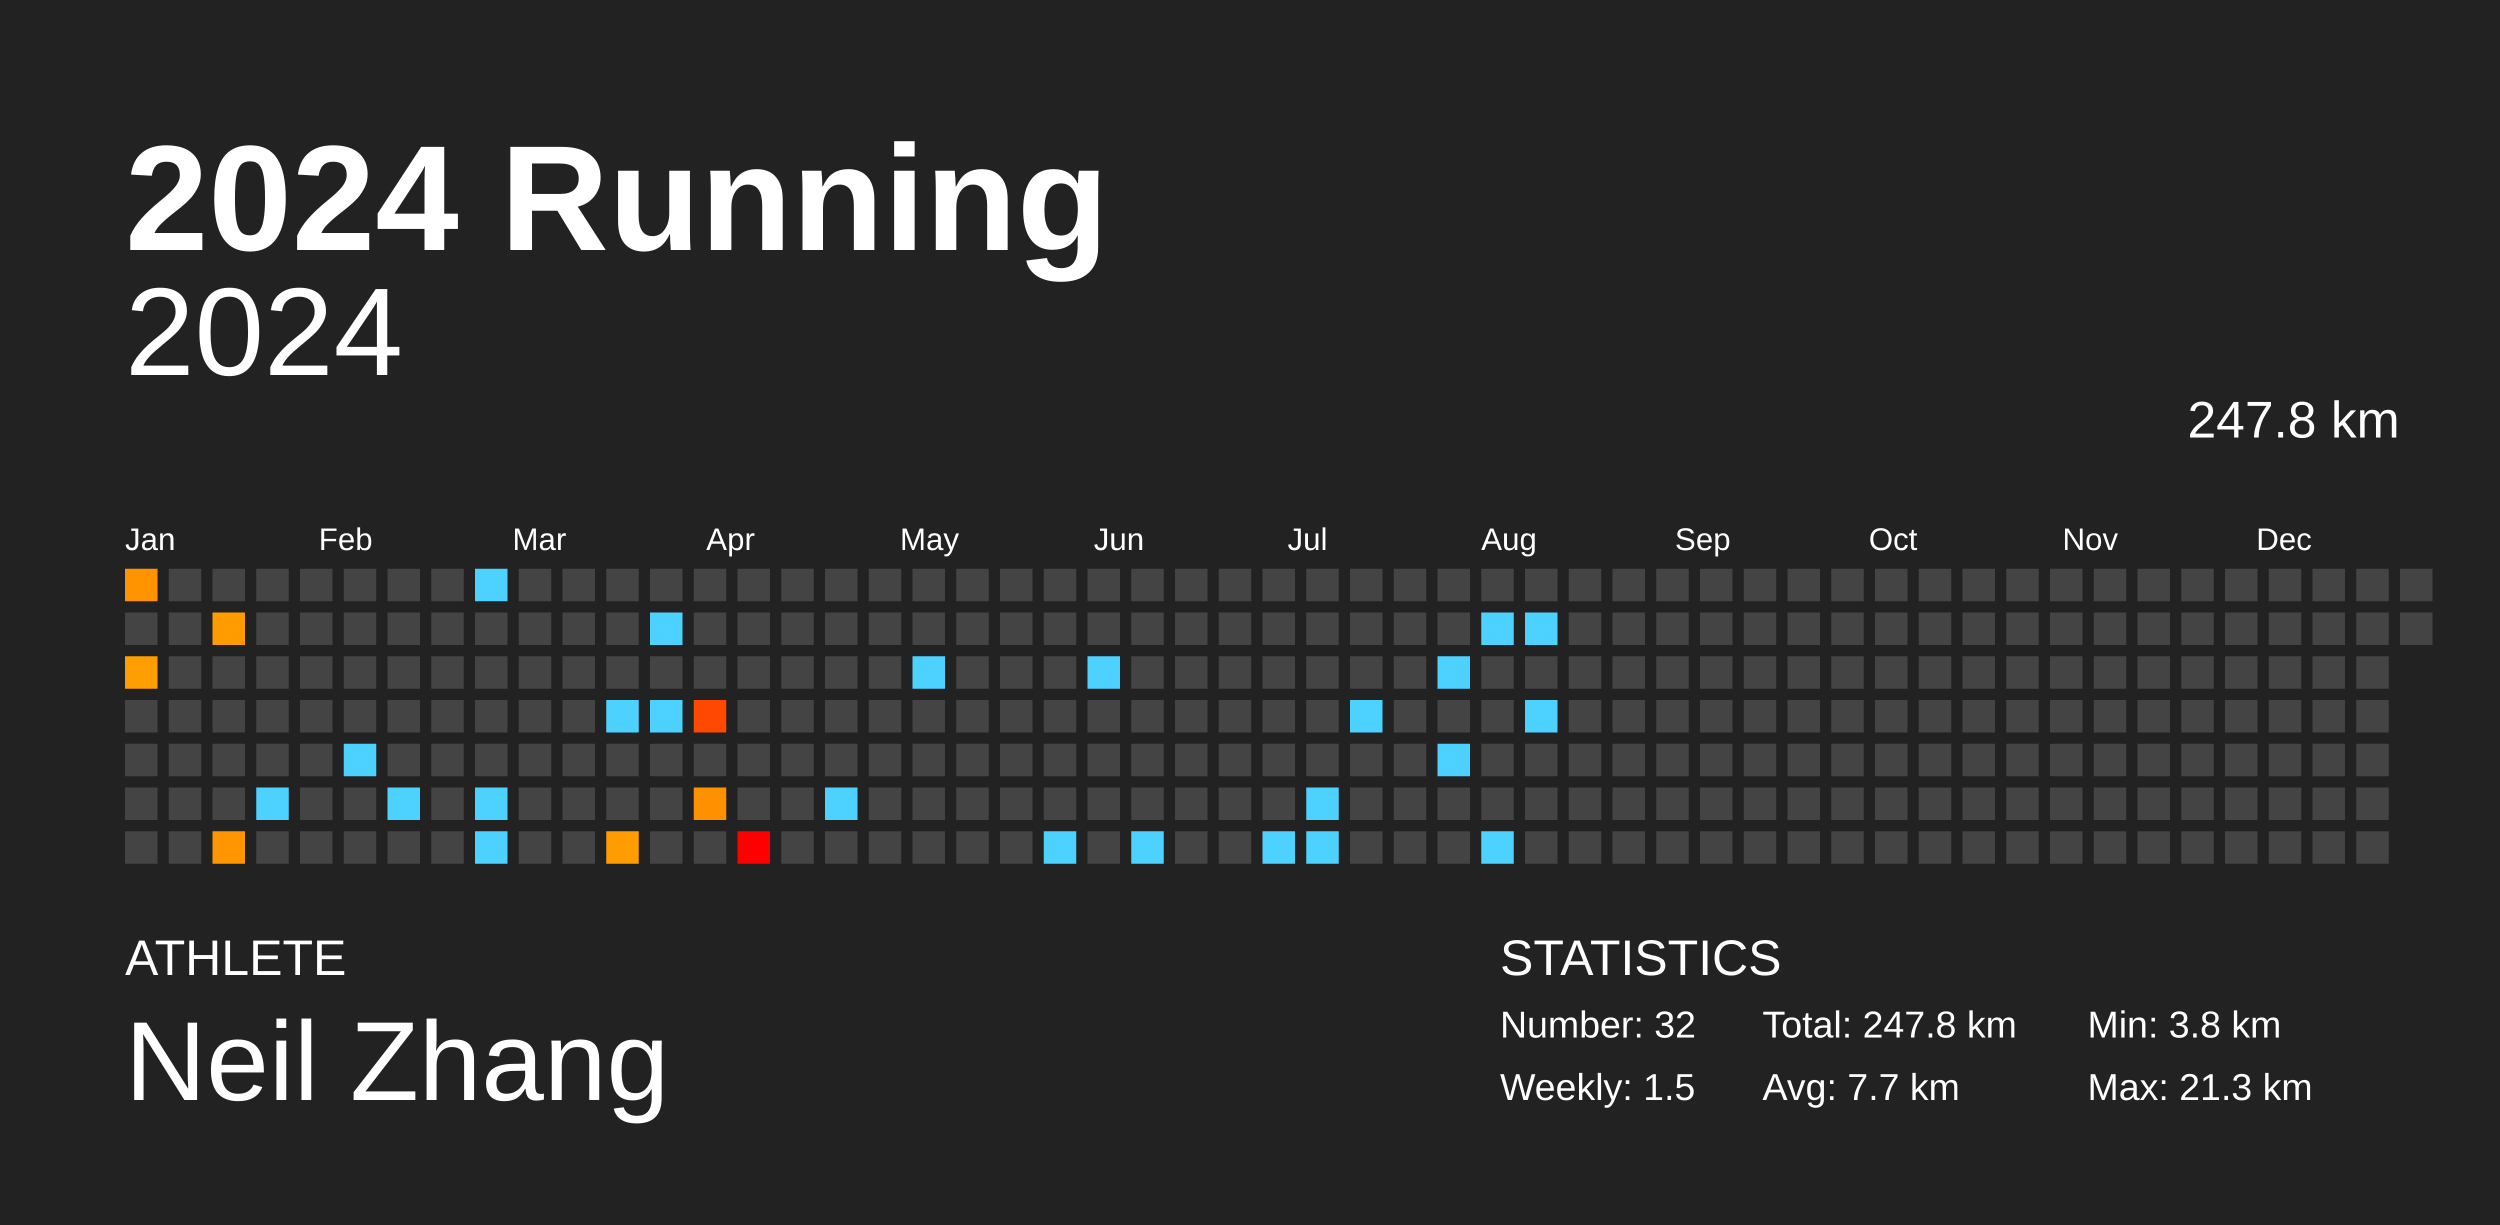
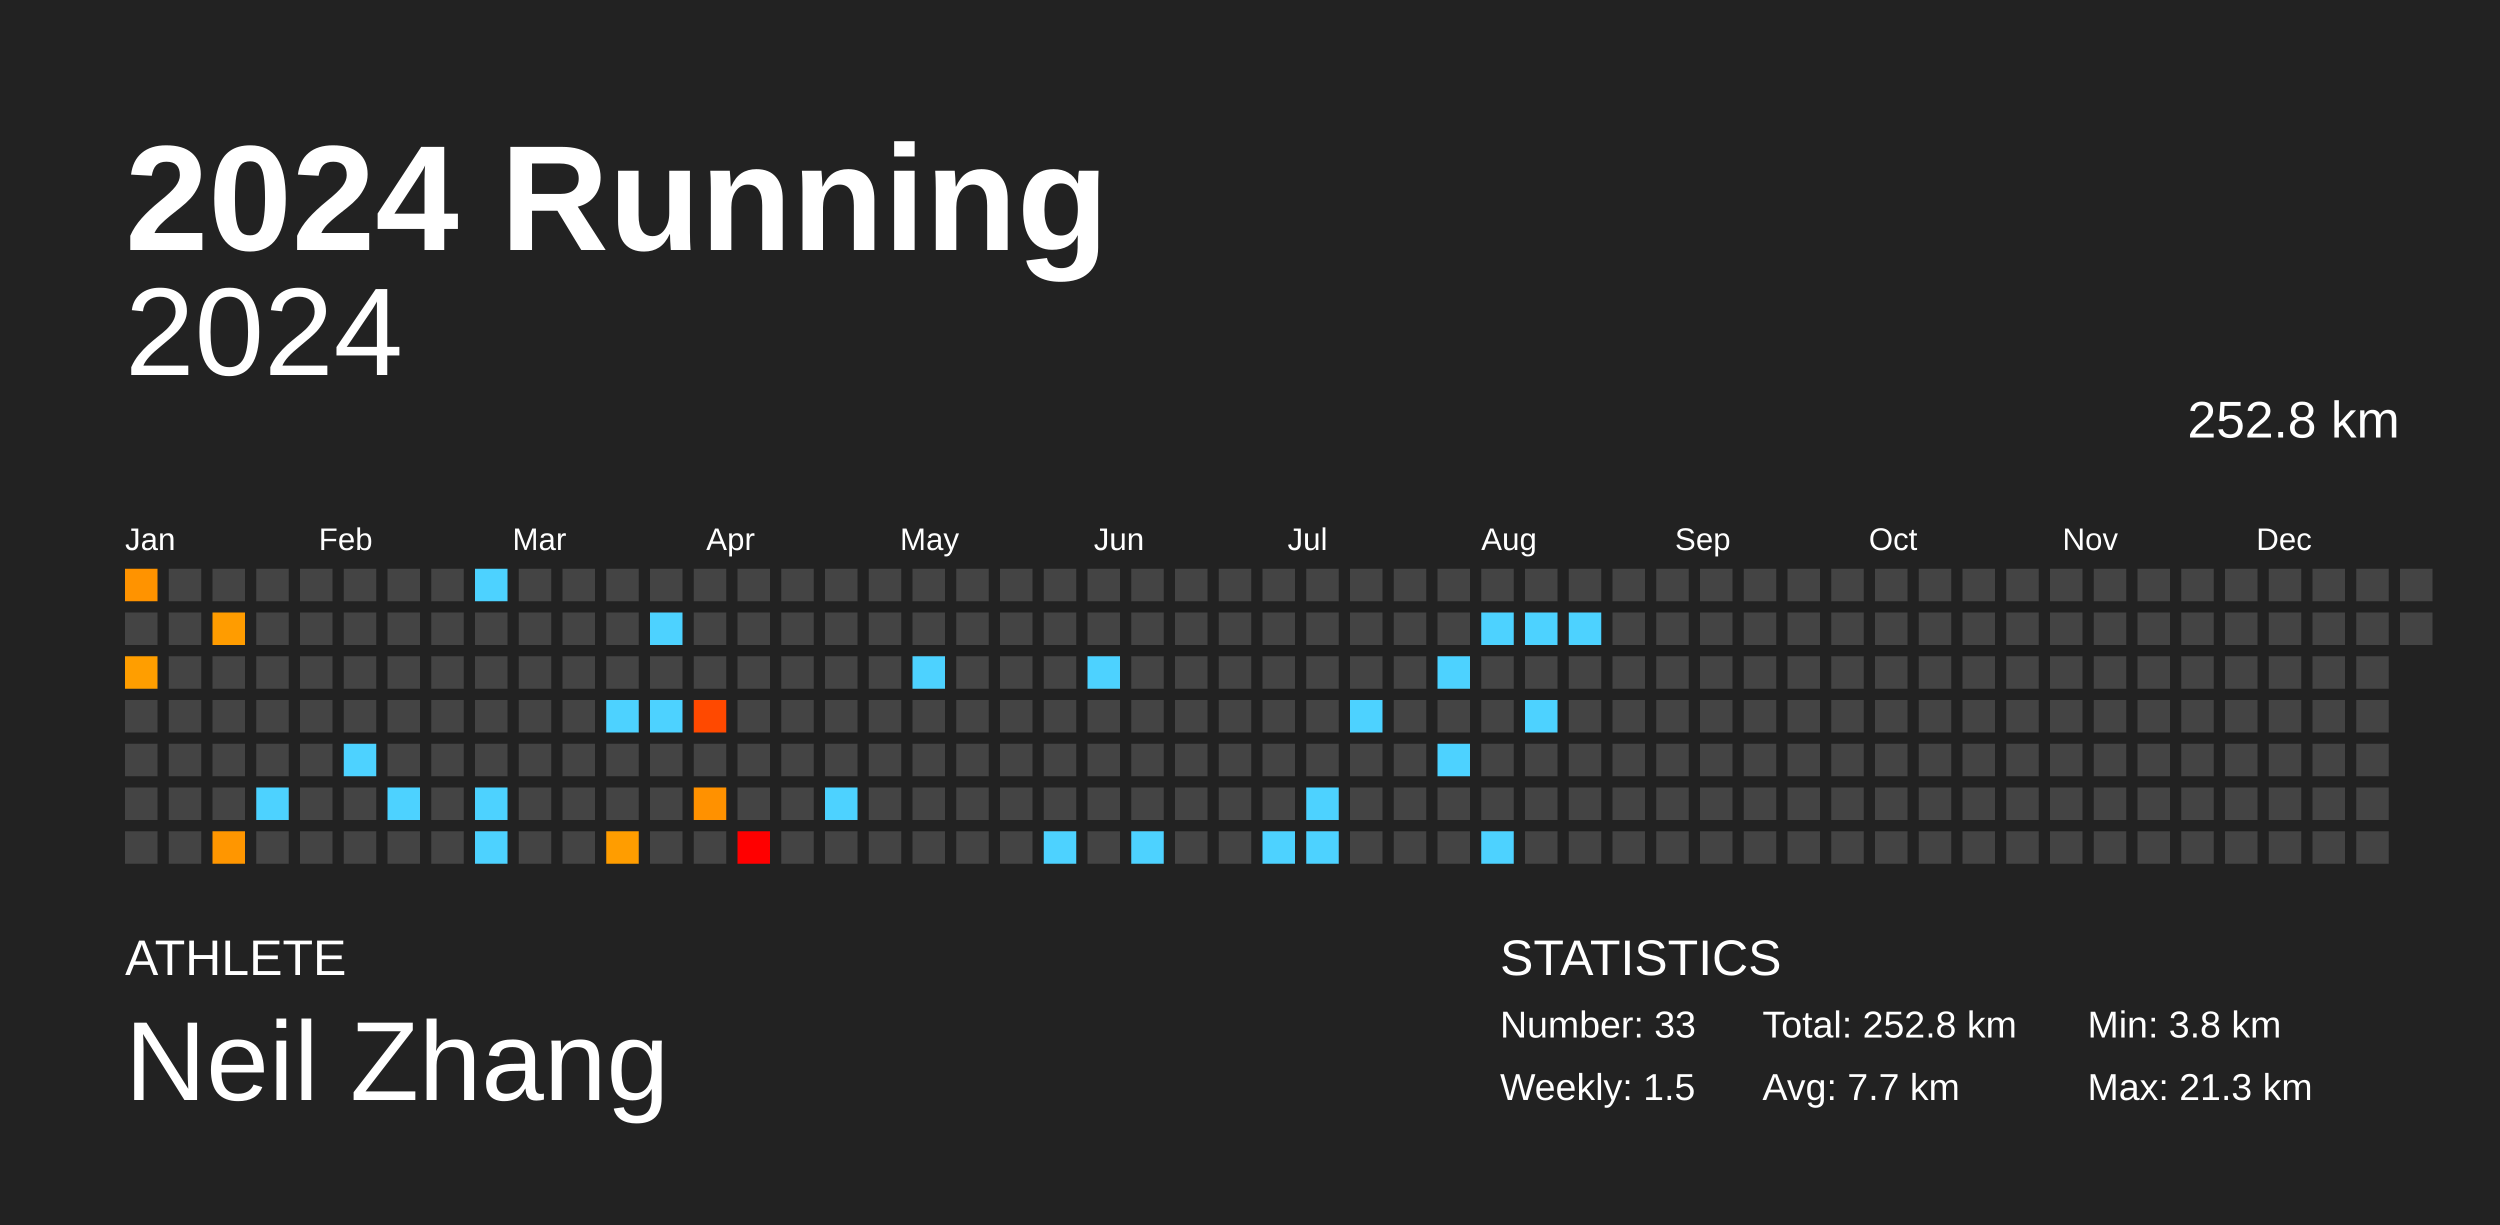
<svg xmlns="http://www.w3.org/2000/svg" baseProfile="full" height="98mm" version="1.1" viewBox="0,0,200,98" width="200mm">
  <defs />
  <rect fill="#222222" height="98" width="200" x="0" y="0" />
  <text fill="#FFFFFF" style="font-size:12px; font-family:Arial; font-weight:bold;" x="10" y="20">2024 Running</text>
  <text fill="#FFFFFF" style="font-size:4px; font-family:Arial" x="10" y="78">ATHLETE</text>
  <text fill="#FFFFFF" style="font-size:9px; font-family:Arial" x="10" y="88">Neil Zhang</text>
  <text fill="#FFFFFF" style="font-size:4px; font-family:Arial" x="120" y="78">STATISTICS</text>
-   <text fill="#FFFFFF" style="font-size:3px; font-family:Arial" x="120" y="83">Number: 32</text>
+   <text fill="#FFFFFF" style="font-size:3px; font-family:Arial" x="120" y="83">Number: 33</text>
  <text fill="#FFFFFF" style="font-size:3px; font-family:Arial" x="120" y="88">Weekly: 1.5</text>
-   <text fill="#FFFFFF" style="font-size:3px; font-family:Arial" x="141" y="83">Total: 247.8 km</text>
+   <text fill="#FFFFFF" style="font-size:3px; font-family:Arial" x="141" y="83">Total: 252.8 km</text>
  <text fill="#FFFFFF" style="font-size:3px; font-family:Arial" x="141" y="88">Avg: 7.7 km</text>
  <text fill="#FFFFFF" style="font-size:3px; font-family:Arial" x="167" y="83">Min: 3.8 km</text>
  <text fill="#FFFFFF" style="font-size:3px; font-family:Arial" x="167" y="88">Max: 21.3 km</text>
  <text alignment-baseline="hanging" fill="#FFFFFF" style="font-size:10.0px; font-family:Arial;" x="10" y="30">2024</text>
-   <text alignment-baseline="hanging" fill="#FFFFFF" style="font-size:4.125px; font-family:Arial;" x="175" y="35">247.8 km</text>
+   <text alignment-baseline="hanging" fill="#FFFFFF" style="font-size:4.125px; font-family:Arial;" x="175" y="35">252.8 km</text>
  <text fill="#FFFFFF" style="font-size:2.5px; font-family:Arial" x="10.0" y="44">Jan</text>
  <text fill="#FFFFFF" style="font-size:2.5px; font-family:Arial" x="25.5" y="44">Feb</text>
  <text fill="#FFFFFF" style="font-size:2.5px; font-family:Arial" x="41.0" y="44">Mar</text>
  <text fill="#FFFFFF" style="font-size:2.5px; font-family:Arial" x="56.5" y="44">Apr</text>
  <text fill="#FFFFFF" style="font-size:2.5px; font-family:Arial" x="72.0" y="44">May</text>
  <text fill="#FFFFFF" style="font-size:2.5px; font-family:Arial" x="87.5" y="44">Jun</text>
  <text fill="#FFFFFF" style="font-size:2.5px; font-family:Arial" x="103.0" y="44">Jul</text>
  <text fill="#FFFFFF" style="font-size:2.5px; font-family:Arial" x="118.5" y="44">Aug</text>
  <text fill="#FFFFFF" style="font-size:2.5px; font-family:Arial" x="134.0" y="44">Sep</text>
  <text fill="#FFFFFF" style="font-size:2.5px; font-family:Arial" x="149.5" y="44">Oct</text>
  <text fill="#FFFFFF" style="font-size:2.5px; font-family:Arial" x="165.0" y="44">Nov</text>
  <text fill="#FFFFFF" style="font-size:2.5px; font-family:Arial" x="180.5" y="44">Dec</text>
  <rect fill="#ff9300" height="2.6" width="2.6" x="10.0" y="45.5" />
  <rect fill="#444444" height="2.6" width="2.6" x="10.0" y="49.0" />
  <rect fill="#ff9e00" height="2.6" width="2.6" x="10.0" y="52.5" />
  <rect fill="#444444" height="2.6" width="2.6" x="10.0" y="56.0" />
  <rect fill="#444444" height="2.6" width="2.6" x="10.0" y="59.5" />
  <rect fill="#444444" height="2.6" width="2.6" x="10.0" y="63.0" />
  <rect fill="#444444" height="2.6" width="2.6" x="10.0" y="66.5" />
  <rect fill="#444444" height="2.6" width="2.6" x="13.5" y="45.5" />
  <rect fill="#444444" height="2.6" width="2.6" x="13.5" y="49.0" />
  <rect fill="#444444" height="2.6" width="2.6" x="13.5" y="52.5" />
  <rect fill="#444444" height="2.6" width="2.6" x="13.5" y="56.0" />
  <rect fill="#444444" height="2.6" width="2.6" x="13.5" y="59.5" />
  <rect fill="#444444" height="2.6" width="2.6" x="13.5" y="63.0" />
  <rect fill="#444444" height="2.6" width="2.6" x="13.5" y="66.5" />
  <rect fill="#444444" height="2.6" width="2.6" x="17.0" y="45.5" />
  <rect fill="#ff9c00" height="2.6" width="2.6" x="17.0" y="49.0" />
  <rect fill="#444444" height="2.6" width="2.6" x="17.0" y="52.5" />
  <rect fill="#444444" height="2.6" width="2.6" x="17.0" y="56.0" />
  <rect fill="#444444" height="2.6" width="2.6" x="17.0" y="59.5" />
  <rect fill="#444444" height="2.6" width="2.6" x="17.0" y="63.0" />
  <rect fill="#ff9600" height="2.6" width="2.6" x="17.0" y="66.5" />
  <rect fill="#444444" height="2.6" width="2.6" x="20.5" y="45.5" />
  <rect fill="#444444" height="2.6" width="2.6" x="20.5" y="49.0" />
  <rect fill="#444444" height="2.6" width="2.6" x="20.5" y="52.5" />
  <rect fill="#444444" height="2.6" width="2.6" x="20.5" y="56.0" />
  <rect fill="#444444" height="2.6" width="2.6" x="20.5" y="59.5" />
  <rect fill="#4dd2ff" height="2.6" width="2.6" x="20.5" y="63.0" />
  <rect fill="#444444" height="2.6" width="2.6" x="20.5" y="66.5" />
  <rect fill="#444444" height="2.6" width="2.6" x="24.0" y="45.5" />
  <rect fill="#444444" height="2.6" width="2.6" x="24.0" y="49.0" />
  <rect fill="#444444" height="2.6" width="2.6" x="24.0" y="52.5" />
  <rect fill="#444444" height="2.6" width="2.6" x="24.0" y="56.0" />
  <rect fill="#444444" height="2.6" width="2.6" x="24.0" y="59.5" />
  <rect fill="#444444" height="2.6" width="2.6" x="24.0" y="63.0" />
  <rect fill="#444444" height="2.6" width="2.6" x="24.0" y="66.5" />
  <rect fill="#444444" height="2.6" width="2.6" x="27.5" y="45.5" />
  <rect fill="#444444" height="2.6" width="2.6" x="27.5" y="49.0" />
  <rect fill="#444444" height="2.6" width="2.6" x="27.5" y="52.5" />
  <rect fill="#444444" height="2.6" width="2.6" x="27.5" y="56.0" />
  <rect fill="#4dd2ff" height="2.6" width="2.6" x="27.5" y="59.5" />
  <rect fill="#444444" height="2.6" width="2.6" x="27.5" y="63.0" />
  <rect fill="#444444" height="2.6" width="2.6" x="27.5" y="66.5" />
  <rect fill="#444444" height="2.6" width="2.6" x="31.0" y="45.5" />
  <rect fill="#444444" height="2.6" width="2.6" x="31.0" y="49.0" />
  <rect fill="#444444" height="2.6" width="2.6" x="31.0" y="52.5" />
  <rect fill="#444444" height="2.6" width="2.6" x="31.0" y="56.0" />
  <rect fill="#444444" height="2.6" width="2.6" x="31.0" y="59.5" />
  <rect fill="#4dd2ff" height="2.6" width="2.6" x="31.0" y="63.0" />
  <rect fill="#444444" height="2.6" width="2.6" x="31.0" y="66.5" />
  <rect fill="#444444" height="2.6" width="2.6" x="34.5" y="45.5" />
  <rect fill="#444444" height="2.6" width="2.6" x="34.5" y="49.0" />
  <rect fill="#444444" height="2.6" width="2.6" x="34.5" y="52.5" />
  <rect fill="#444444" height="2.6" width="2.6" x="34.5" y="56.0" />
  <rect fill="#444444" height="2.6" width="2.6" x="34.5" y="59.5" />
  <rect fill="#444444" height="2.6" width="2.6" x="34.5" y="63.0" />
  <rect fill="#444444" height="2.6" width="2.6" x="34.5" y="66.5" />
  <rect fill="#4dd2ff" height="2.6" width="2.6" x="38.0" y="45.5" />
  <rect fill="#444444" height="2.6" width="2.6" x="38.0" y="49.0" />
  <rect fill="#444444" height="2.6" width="2.6" x="38.0" y="52.5" />
  <rect fill="#444444" height="2.6" width="2.6" x="38.0" y="56.0" />
  <rect fill="#444444" height="2.6" width="2.6" x="38.0" y="59.5" />
  <rect fill="#4dd2ff" height="2.6" width="2.6" x="38.0" y="63.0" />
  <rect fill="#4dd2ff" height="2.6" width="2.6" x="38.0" y="66.5" />
  <rect fill="#444444" height="2.6" width="2.6" x="41.5" y="45.5" />
  <rect fill="#444444" height="2.6" width="2.6" x="41.5" y="49.0" />
  <rect fill="#444444" height="2.6" width="2.6" x="41.5" y="52.5" />
  <rect fill="#444444" height="2.6" width="2.6" x="41.5" y="56.0" />
  <rect fill="#444444" height="2.6" width="2.6" x="41.5" y="59.5" />
  <rect fill="#444444" height="2.6" width="2.6" x="41.5" y="63.0" />
  <rect fill="#444444" height="2.6" width="2.6" x="41.5" y="66.5" />
  <rect fill="#444444" height="2.6" width="2.6" x="45.0" y="45.5" />
  <rect fill="#444444" height="2.6" width="2.6" x="45.0" y="49.0" />
  <rect fill="#444444" height="2.6" width="2.6" x="45.0" y="52.5" />
  <rect fill="#444444" height="2.6" width="2.6" x="45.0" y="56.0" />
  <rect fill="#444444" height="2.6" width="2.6" x="45.0" y="59.5" />
  <rect fill="#444444" height="2.6" width="2.6" x="45.0" y="63.0" />
  <rect fill="#444444" height="2.6" width="2.6" x="45.0" y="66.5" />
  <rect fill="#444444" height="2.6" width="2.6" x="48.5" y="45.5" />
  <rect fill="#444444" height="2.6" width="2.6" x="48.5" y="49.0" />
  <rect fill="#444444" height="2.6" width="2.6" x="48.5" y="52.5" />
  <rect fill="#4dd2ff" height="2.6" width="2.6" x="48.5" y="56.0" />
  <rect fill="#444444" height="2.6" width="2.6" x="48.5" y="59.5" />
  <rect fill="#444444" height="2.6" width="2.6" x="48.5" y="63.0" />
  <rect fill="#ff9d00" height="2.6" width="2.6" x="48.5" y="66.5" />
  <rect fill="#444444" height="2.6" width="2.6" x="52.0" y="45.5" />
  <rect fill="#4dd2ff" height="2.6" width="2.6" x="52.0" y="49.0" />
  <rect fill="#444444" height="2.6" width="2.6" x="52.0" y="52.5" />
  <rect fill="#4dd2ff" height="2.6" width="2.6" x="52.0" y="56.0" />
  <rect fill="#444444" height="2.6" width="2.6" x="52.0" y="59.5" />
  <rect fill="#444444" height="2.6" width="2.6" x="52.0" y="63.0" />
  <rect fill="#444444" height="2.6" width="2.6" x="52.0" y="66.5" />
  <rect fill="#444444" height="2.6" width="2.6" x="55.5" y="45.5" />
  <rect fill="#444444" height="2.6" width="2.6" x="55.5" y="49.0" />
  <rect fill="#444444" height="2.6" width="2.6" x="55.5" y="52.5" />
  <rect fill="#ff4900" height="2.6" width="2.6" x="55.5" y="56.0" />
  <rect fill="#444444" height="2.6" width="2.6" x="55.5" y="59.5" />
  <rect fill="#ff9100" height="2.6" width="2.6" x="55.5" y="63.0" />
  <rect fill="#444444" height="2.6" width="2.6" x="55.5" y="66.5" />
  <rect fill="#444444" height="2.6" width="2.6" x="59.0" y="45.5" />
  <rect fill="#444444" height="2.6" width="2.6" x="59.0" y="49.0" />
  <rect fill="#444444" height="2.6" width="2.6" x="59.0" y="52.5" />
  <rect fill="#444444" height="2.6" width="2.6" x="59.0" y="56.0" />
  <rect fill="#444444" height="2.6" width="2.6" x="59.0" y="59.5" />
  <rect fill="#444444" height="2.6" width="2.6" x="59.0" y="63.0" />
  <rect fill="red" height="2.6" width="2.6" x="59.0" y="66.5" />
  <rect fill="#444444" height="2.6" width="2.6" x="62.5" y="45.5" />
  <rect fill="#444444" height="2.6" width="2.6" x="62.5" y="49.0" />
  <rect fill="#444444" height="2.6" width="2.6" x="62.5" y="52.5" />
  <rect fill="#444444" height="2.6" width="2.6" x="62.5" y="56.0" />
  <rect fill="#444444" height="2.6" width="2.6" x="62.5" y="59.5" />
  <rect fill="#444444" height="2.6" width="2.6" x="62.5" y="63.0" />
  <rect fill="#444444" height="2.6" width="2.6" x="62.5" y="66.5" />
  <rect fill="#444444" height="2.6" width="2.6" x="66.0" y="45.5" />
  <rect fill="#444444" height="2.6" width="2.6" x="66.0" y="49.0" />
  <rect fill="#444444" height="2.6" width="2.6" x="66.0" y="52.5" />
  <rect fill="#444444" height="2.6" width="2.6" x="66.0" y="56.0" />
  <rect fill="#444444" height="2.6" width="2.6" x="66.0" y="59.5" />
  <rect fill="#4dd2ff" height="2.6" width="2.6" x="66.0" y="63.0" />
  <rect fill="#444444" height="2.6" width="2.6" x="66.0" y="66.5" />
  <rect fill="#444444" height="2.6" width="2.6" x="69.5" y="45.5" />
  <rect fill="#444444" height="2.6" width="2.6" x="69.5" y="49.0" />
  <rect fill="#444444" height="2.6" width="2.6" x="69.5" y="52.5" />
  <rect fill="#444444" height="2.6" width="2.6" x="69.5" y="56.0" />
  <rect fill="#444444" height="2.6" width="2.6" x="69.5" y="59.5" />
  <rect fill="#444444" height="2.6" width="2.6" x="69.5" y="63.0" />
  <rect fill="#444444" height="2.6" width="2.6" x="69.5" y="66.5" />
  <rect fill="#444444" height="2.6" width="2.6" x="73.0" y="45.5" />
  <rect fill="#444444" height="2.6" width="2.6" x="73.0" y="49.0" />
  <rect fill="#4dd2ff" height="2.6" width="2.6" x="73.0" y="52.5" />
  <rect fill="#444444" height="2.6" width="2.6" x="73.0" y="56.0" />
  <rect fill="#444444" height="2.6" width="2.6" x="73.0" y="59.5" />
  <rect fill="#444444" height="2.6" width="2.6" x="73.0" y="63.0" />
  <rect fill="#444444" height="2.6" width="2.6" x="73.0" y="66.5" />
  <rect fill="#444444" height="2.6" width="2.6" x="76.5" y="45.5" />
  <rect fill="#444444" height="2.6" width="2.6" x="76.5" y="49.0" />
  <rect fill="#444444" height="2.6" width="2.6" x="76.5" y="52.5" />
  <rect fill="#444444" height="2.6" width="2.6" x="76.5" y="56.0" />
  <rect fill="#444444" height="2.6" width="2.6" x="76.5" y="59.5" />
  <rect fill="#444444" height="2.6" width="2.6" x="76.5" y="63.0" />
  <rect fill="#444444" height="2.6" width="2.6" x="76.5" y="66.5" />
  <rect fill="#444444" height="2.6" width="2.6" x="80.0" y="45.5" />
  <rect fill="#444444" height="2.6" width="2.6" x="80.0" y="49.0" />
  <rect fill="#444444" height="2.6" width="2.6" x="80.0" y="52.5" />
  <rect fill="#444444" height="2.6" width="2.6" x="80.0" y="56.0" />
  <rect fill="#444444" height="2.6" width="2.6" x="80.0" y="59.5" />
  <rect fill="#444444" height="2.6" width="2.6" x="80.0" y="63.0" />
  <rect fill="#444444" height="2.6" width="2.6" x="80.0" y="66.5" />
  <rect fill="#444444" height="2.6" width="2.6" x="83.5" y="45.5" />
  <rect fill="#444444" height="2.6" width="2.6" x="83.5" y="49.0" />
  <rect fill="#444444" height="2.6" width="2.6" x="83.5" y="52.5" />
  <rect fill="#444444" height="2.6" width="2.6" x="83.5" y="56.0" />
  <rect fill="#444444" height="2.6" width="2.6" x="83.5" y="59.5" />
  <rect fill="#444444" height="2.6" width="2.6" x="83.5" y="63.0" />
  <rect fill="#4dd2ff" height="2.6" width="2.6" x="83.5" y="66.5" />
  <rect fill="#444444" height="2.6" width="2.6" x="87.0" y="45.5" />
  <rect fill="#444444" height="2.6" width="2.6" x="87.0" y="49.0" />
  <rect fill="#4dd2ff" height="2.6" width="2.6" x="87.0" y="52.5" />
  <rect fill="#444444" height="2.6" width="2.6" x="87.0" y="56.0" />
  <rect fill="#444444" height="2.6" width="2.6" x="87.0" y="59.5" />
  <rect fill="#444444" height="2.6" width="2.6" x="87.0" y="63.0" />
  <rect fill="#444444" height="2.6" width="2.6" x="87.0" y="66.5" />
  <rect fill="#444444" height="2.6" width="2.6" x="90.5" y="45.5" />
  <rect fill="#444444" height="2.6" width="2.6" x="90.5" y="49.0" />
  <rect fill="#444444" height="2.6" width="2.6" x="90.5" y="52.5" />
  <rect fill="#444444" height="2.6" width="2.6" x="90.5" y="56.0" />
  <rect fill="#444444" height="2.6" width="2.6" x="90.5" y="59.5" />
  <rect fill="#444444" height="2.6" width="2.6" x="90.5" y="63.0" />
  <rect fill="#4dd2ff" height="2.6" width="2.6" x="90.5" y="66.5" />
  <rect fill="#444444" height="2.6" width="2.6" x="94.0" y="45.5" />
  <rect fill="#444444" height="2.6" width="2.6" x="94.0" y="49.0" />
  <rect fill="#444444" height="2.6" width="2.6" x="94.0" y="52.5" />
  <rect fill="#444444" height="2.6" width="2.6" x="94.0" y="56.0" />
  <rect fill="#444444" height="2.6" width="2.6" x="94.0" y="59.5" />
  <rect fill="#444444" height="2.6" width="2.6" x="94.0" y="63.0" />
  <rect fill="#444444" height="2.6" width="2.6" x="94.0" y="66.5" />
  <rect fill="#444444" height="2.6" width="2.6" x="97.5" y="45.5" />
  <rect fill="#444444" height="2.6" width="2.6" x="97.5" y="49.0" />
  <rect fill="#444444" height="2.6" width="2.6" x="97.5" y="52.5" />
  <rect fill="#444444" height="2.6" width="2.6" x="97.5" y="56.0" />
  <rect fill="#444444" height="2.6" width="2.6" x="97.5" y="59.5" />
  <rect fill="#444444" height="2.6" width="2.6" x="97.5" y="63.0" />
  <rect fill="#444444" height="2.6" width="2.6" x="97.5" y="66.5" />
  <rect fill="#444444" height="2.6" width="2.6" x="101.0" y="45.5" />
  <rect fill="#444444" height="2.6" width="2.6" x="101.0" y="49.0" />
  <rect fill="#444444" height="2.6" width="2.6" x="101.0" y="52.5" />
  <rect fill="#444444" height="2.6" width="2.6" x="101.0" y="56.0" />
  <rect fill="#444444" height="2.6" width="2.6" x="101.0" y="59.5" />
  <rect fill="#444444" height="2.6" width="2.6" x="101.0" y="63.0" />
  <rect fill="#4dd2ff" height="2.6" width="2.6" x="101.0" y="66.5" />
  <rect fill="#444444" height="2.6" width="2.6" x="104.5" y="45.5" />
  <rect fill="#444444" height="2.6" width="2.6" x="104.5" y="49.0" />
  <rect fill="#444444" height="2.6" width="2.6" x="104.5" y="52.5" />
  <rect fill="#444444" height="2.6" width="2.6" x="104.5" y="56.0" />
  <rect fill="#444444" height="2.6" width="2.6" x="104.5" y="59.5" />
  <rect fill="#4dd2ff" height="2.6" width="2.6" x="104.5" y="63.0" />
  <rect fill="#4dd2ff" height="2.6" width="2.6" x="104.5" y="66.5" />
  <rect fill="#444444" height="2.6" width="2.6" x="108.0" y="45.5" />
  <rect fill="#444444" height="2.6" width="2.6" x="108.0" y="49.0" />
  <rect fill="#444444" height="2.6" width="2.6" x="108.0" y="52.5" />
  <rect fill="#4dd2ff" height="2.6" width="2.6" x="108.0" y="56.0" />
  <rect fill="#444444" height="2.6" width="2.6" x="108.0" y="59.5" />
  <rect fill="#444444" height="2.6" width="2.6" x="108.0" y="63.0" />
  <rect fill="#444444" height="2.6" width="2.6" x="108.0" y="66.5" />
  <rect fill="#444444" height="2.6" width="2.6" x="111.5" y="45.5" />
  <rect fill="#444444" height="2.6" width="2.6" x="111.5" y="49.0" />
  <rect fill="#444444" height="2.6" width="2.6" x="111.5" y="52.5" />
  <rect fill="#444444" height="2.6" width="2.6" x="111.5" y="56.0" />
  <rect fill="#444444" height="2.6" width="2.6" x="111.5" y="59.5" />
  <rect fill="#444444" height="2.6" width="2.6" x="111.5" y="63.0" />
  <rect fill="#444444" height="2.6" width="2.6" x="111.5" y="66.5" />
  <rect fill="#444444" height="2.6" width="2.6" x="115.0" y="45.5" />
  <rect fill="#444444" height="2.6" width="2.6" x="115.0" y="49.0" />
  <rect fill="#4dd2ff" height="2.6" width="2.6" x="115.0" y="52.5" />
  <rect fill="#444444" height="2.6" width="2.6" x="115.0" y="56.0" />
  <rect fill="#4dd2ff" height="2.6" width="2.6" x="115.0" y="59.5" />
  <rect fill="#444444" height="2.6" width="2.6" x="115.0" y="63.0" />
  <rect fill="#444444" height="2.6" width="2.6" x="115.0" y="66.5" />
  <rect fill="#444444" height="2.6" width="2.6" x="118.5" y="45.5" />
  <rect fill="#4dd2ff" height="2.6" width="2.6" x="118.5" y="49.0" />
  <rect fill="#444444" height="2.6" width="2.6" x="118.5" y="52.5" />
  <rect fill="#444444" height="2.6" width="2.6" x="118.5" y="56.0" />
  <rect fill="#444444" height="2.6" width="2.6" x="118.5" y="59.5" />
  <rect fill="#444444" height="2.6" width="2.6" x="118.5" y="63.0" />
  <rect fill="#4dd2ff" height="2.6" width="2.6" x="118.5" y="66.5" />
  <rect fill="#444444" height="2.6" width="2.6" x="122.0" y="45.5" />
  <rect fill="#4dd2ff" height="2.6" width="2.6" x="122.0" y="49.0" />
  <rect fill="#444444" height="2.6" width="2.6" x="122.0" y="52.5" />
  <rect fill="#4dd2ff" height="2.6" width="2.6" x="122.0" y="56.0" />
  <rect fill="#444444" height="2.6" width="2.6" x="122.0" y="59.5" />
  <rect fill="#444444" height="2.6" width="2.6" x="122.0" y="63.0" />
  <rect fill="#444444" height="2.6" width="2.6" x="122.0" y="66.5" />
  <rect fill="#444444" height="2.6" width="2.6" x="125.5" y="45.5" />
-   <rect fill="#444444" height="2.6" width="2.6" x="125.5" y="49.0" />
+   <rect fill="#4dd2ff" height="2.6" width="2.6" x="125.5" y="49.0" />
  <rect fill="#444444" height="2.6" width="2.6" x="125.5" y="52.5" />
  <rect fill="#444444" height="2.6" width="2.6" x="125.5" y="56.0" />
  <rect fill="#444444" height="2.6" width="2.6" x="125.5" y="59.5" />
  <rect fill="#444444" height="2.6" width="2.6" x="125.5" y="63.0" />
  <rect fill="#444444" height="2.6" width="2.6" x="125.5" y="66.5" />
  <rect fill="#444444" height="2.6" width="2.6" x="129.0" y="45.5" />
  <rect fill="#444444" height="2.6" width="2.6" x="129.0" y="49.0" />
  <rect fill="#444444" height="2.6" width="2.6" x="129.0" y="52.5" />
  <rect fill="#444444" height="2.6" width="2.6" x="129.0" y="56.0" />
  <rect fill="#444444" height="2.6" width="2.6" x="129.0" y="59.5" />
  <rect fill="#444444" height="2.6" width="2.6" x="129.0" y="63.0" />
  <rect fill="#444444" height="2.6" width="2.6" x="129.0" y="66.5" />
  <rect fill="#444444" height="2.6" width="2.6" x="132.5" y="45.5" />
  <rect fill="#444444" height="2.6" width="2.6" x="132.5" y="49.0" />
  <rect fill="#444444" height="2.6" width="2.6" x="132.5" y="52.5" />
  <rect fill="#444444" height="2.6" width="2.6" x="132.5" y="56.0" />
  <rect fill="#444444" height="2.6" width="2.6" x="132.5" y="59.5" />
  <rect fill="#444444" height="2.6" width="2.6" x="132.5" y="63.0" />
  <rect fill="#444444" height="2.6" width="2.6" x="132.5" y="66.5" />
  <rect fill="#444444" height="2.6" width="2.6" x="136.0" y="45.5" />
  <rect fill="#444444" height="2.6" width="2.6" x="136.0" y="49.0" />
  <rect fill="#444444" height="2.6" width="2.6" x="136.0" y="52.5" />
  <rect fill="#444444" height="2.6" width="2.6" x="136.0" y="56.0" />
  <rect fill="#444444" height="2.6" width="2.6" x="136.0" y="59.5" />
  <rect fill="#444444" height="2.6" width="2.6" x="136.0" y="63.0" />
  <rect fill="#444444" height="2.6" width="2.6" x="136.0" y="66.5" />
  <rect fill="#444444" height="2.6" width="2.6" x="139.5" y="45.5" />
  <rect fill="#444444" height="2.6" width="2.6" x="139.5" y="49.0" />
  <rect fill="#444444" height="2.6" width="2.6" x="139.5" y="52.5" />
  <rect fill="#444444" height="2.6" width="2.6" x="139.5" y="56.0" />
  <rect fill="#444444" height="2.6" width="2.6" x="139.5" y="59.5" />
  <rect fill="#444444" height="2.6" width="2.6" x="139.5" y="63.0" />
  <rect fill="#444444" height="2.6" width="2.6" x="139.5" y="66.5" />
  <rect fill="#444444" height="2.6" width="2.6" x="143.0" y="45.5" />
  <rect fill="#444444" height="2.6" width="2.6" x="143.0" y="49.0" />
  <rect fill="#444444" height="2.6" width="2.6" x="143.0" y="52.5" />
  <rect fill="#444444" height="2.6" width="2.6" x="143.0" y="56.0" />
  <rect fill="#444444" height="2.6" width="2.6" x="143.0" y="59.5" />
  <rect fill="#444444" height="2.6" width="2.6" x="143.0" y="63.0" />
  <rect fill="#444444" height="2.6" width="2.6" x="143.0" y="66.5" />
  <rect fill="#444444" height="2.6" width="2.6" x="146.5" y="45.5" />
  <rect fill="#444444" height="2.6" width="2.6" x="146.5" y="49.0" />
  <rect fill="#444444" height="2.6" width="2.6" x="146.5" y="52.5" />
  <rect fill="#444444" height="2.6" width="2.6" x="146.5" y="56.0" />
  <rect fill="#444444" height="2.6" width="2.6" x="146.5" y="59.5" />
  <rect fill="#444444" height="2.6" width="2.6" x="146.5" y="63.0" />
  <rect fill="#444444" height="2.6" width="2.6" x="146.5" y="66.5" />
  <rect fill="#444444" height="2.6" width="2.6" x="150.0" y="45.5" />
  <rect fill="#444444" height="2.6" width="2.6" x="150.0" y="49.0" />
  <rect fill="#444444" height="2.6" width="2.6" x="150.0" y="52.5" />
  <rect fill="#444444" height="2.6" width="2.6" x="150.0" y="56.0" />
  <rect fill="#444444" height="2.6" width="2.6" x="150.0" y="59.5" />
  <rect fill="#444444" height="2.6" width="2.6" x="150.0" y="63.0" />
  <rect fill="#444444" height="2.6" width="2.6" x="150.0" y="66.5" />
  <rect fill="#444444" height="2.6" width="2.6" x="153.5" y="45.5" />
  <rect fill="#444444" height="2.6" width="2.6" x="153.5" y="49.0" />
  <rect fill="#444444" height="2.6" width="2.6" x="153.5" y="52.5" />
  <rect fill="#444444" height="2.6" width="2.6" x="153.5" y="56.0" />
  <rect fill="#444444" height="2.6" width="2.6" x="153.5" y="59.5" />
  <rect fill="#444444" height="2.6" width="2.6" x="153.5" y="63.0" />
  <rect fill="#444444" height="2.6" width="2.6" x="153.5" y="66.5" />
  <rect fill="#444444" height="2.6" width="2.6" x="157.0" y="45.5" />
  <rect fill="#444444" height="2.6" width="2.6" x="157.0" y="49.0" />
  <rect fill="#444444" height="2.6" width="2.6" x="157.0" y="52.5" />
  <rect fill="#444444" height="2.6" width="2.6" x="157.0" y="56.0" />
  <rect fill="#444444" height="2.6" width="2.6" x="157.0" y="59.5" />
  <rect fill="#444444" height="2.6" width="2.6" x="157.0" y="63.0" />
  <rect fill="#444444" height="2.6" width="2.6" x="157.0" y="66.5" />
  <rect fill="#444444" height="2.6" width="2.6" x="160.5" y="45.5" />
  <rect fill="#444444" height="2.6" width="2.6" x="160.5" y="49.0" />
  <rect fill="#444444" height="2.6" width="2.6" x="160.5" y="52.5" />
  <rect fill="#444444" height="2.6" width="2.6" x="160.5" y="56.0" />
  <rect fill="#444444" height="2.6" width="2.6" x="160.5" y="59.5" />
  <rect fill="#444444" height="2.6" width="2.6" x="160.5" y="63.0" />
  <rect fill="#444444" height="2.6" width="2.6" x="160.5" y="66.5" />
  <rect fill="#444444" height="2.6" width="2.6" x="164.0" y="45.5" />
  <rect fill="#444444" height="2.6" width="2.6" x="164.0" y="49.0" />
  <rect fill="#444444" height="2.6" width="2.6" x="164.0" y="52.5" />
  <rect fill="#444444" height="2.6" width="2.6" x="164.0" y="56.0" />
  <rect fill="#444444" height="2.6" width="2.6" x="164.0" y="59.5" />
  <rect fill="#444444" height="2.6" width="2.6" x="164.0" y="63.0" />
  <rect fill="#444444" height="2.6" width="2.6" x="164.0" y="66.5" />
  <rect fill="#444444" height="2.6" width="2.6" x="167.5" y="45.5" />
  <rect fill="#444444" height="2.6" width="2.6" x="167.5" y="49.0" />
  <rect fill="#444444" height="2.6" width="2.6" x="167.5" y="52.5" />
  <rect fill="#444444" height="2.6" width="2.6" x="167.5" y="56.0" />
  <rect fill="#444444" height="2.6" width="2.6" x="167.5" y="59.5" />
  <rect fill="#444444" height="2.6" width="2.6" x="167.5" y="63.0" />
  <rect fill="#444444" height="2.6" width="2.6" x="167.5" y="66.5" />
  <rect fill="#444444" height="2.6" width="2.6" x="171.0" y="45.5" />
  <rect fill="#444444" height="2.6" width="2.6" x="171.0" y="49.0" />
  <rect fill="#444444" height="2.6" width="2.6" x="171.0" y="52.5" />
  <rect fill="#444444" height="2.6" width="2.6" x="171.0" y="56.0" />
  <rect fill="#444444" height="2.6" width="2.6" x="171.0" y="59.5" />
  <rect fill="#444444" height="2.6" width="2.6" x="171.0" y="63.0" />
  <rect fill="#444444" height="2.6" width="2.6" x="171.0" y="66.5" />
  <rect fill="#444444" height="2.6" width="2.6" x="174.5" y="45.5" />
  <rect fill="#444444" height="2.6" width="2.6" x="174.5" y="49.0" />
  <rect fill="#444444" height="2.6" width="2.6" x="174.5" y="52.5" />
  <rect fill="#444444" height="2.6" width="2.6" x="174.5" y="56.0" />
  <rect fill="#444444" height="2.6" width="2.6" x="174.5" y="59.5" />
  <rect fill="#444444" height="2.6" width="2.6" x="174.5" y="63.0" />
  <rect fill="#444444" height="2.6" width="2.6" x="174.5" y="66.5" />
  <rect fill="#444444" height="2.6" width="2.6" x="178.0" y="45.5" />
  <rect fill="#444444" height="2.6" width="2.6" x="178.0" y="49.0" />
  <rect fill="#444444" height="2.6" width="2.6" x="178.0" y="52.5" />
  <rect fill="#444444" height="2.6" width="2.6" x="178.0" y="56.0" />
  <rect fill="#444444" height="2.6" width="2.6" x="178.0" y="59.5" />
  <rect fill="#444444" height="2.6" width="2.6" x="178.0" y="63.0" />
  <rect fill="#444444" height="2.6" width="2.6" x="178.0" y="66.5" />
  <rect fill="#444444" height="2.6" width="2.6" x="181.5" y="45.5" />
  <rect fill="#444444" height="2.6" width="2.6" x="181.5" y="49.0" />
  <rect fill="#444444" height="2.6" width="2.6" x="181.5" y="52.5" />
  <rect fill="#444444" height="2.6" width="2.6" x="181.5" y="56.0" />
  <rect fill="#444444" height="2.6" width="2.6" x="181.5" y="59.5" />
  <rect fill="#444444" height="2.6" width="2.6" x="181.5" y="63.0" />
  <rect fill="#444444" height="2.6" width="2.6" x="181.5" y="66.5" />
  <rect fill="#444444" height="2.6" width="2.6" x="185.0" y="45.5" />
  <rect fill="#444444" height="2.6" width="2.6" x="185.0" y="49.0" />
  <rect fill="#444444" height="2.6" width="2.6" x="185.0" y="52.5" />
  <rect fill="#444444" height="2.6" width="2.6" x="185.0" y="56.0" />
  <rect fill="#444444" height="2.6" width="2.6" x="185.0" y="59.5" />
  <rect fill="#444444" height="2.6" width="2.6" x="185.0" y="63.0" />
  <rect fill="#444444" height="2.6" width="2.6" x="185.0" y="66.5" />
  <rect fill="#444444" height="2.6" width="2.6" x="188.5" y="45.5" />
  <rect fill="#444444" height="2.6" width="2.6" x="188.5" y="49.0" />
  <rect fill="#444444" height="2.6" width="2.6" x="188.5" y="52.5" />
  <rect fill="#444444" height="2.6" width="2.6" x="188.5" y="56.0" />
  <rect fill="#444444" height="2.6" width="2.6" x="188.5" y="59.5" />
  <rect fill="#444444" height="2.6" width="2.6" x="188.5" y="63.0" />
  <rect fill="#444444" height="2.6" width="2.6" x="188.5" y="66.5" />
  <rect fill="#444444" height="2.6" width="2.6" x="192.0" y="45.5" />
  <rect fill="#444444" height="2.6" width="2.6" x="192.0" y="49.0" />
</svg>
